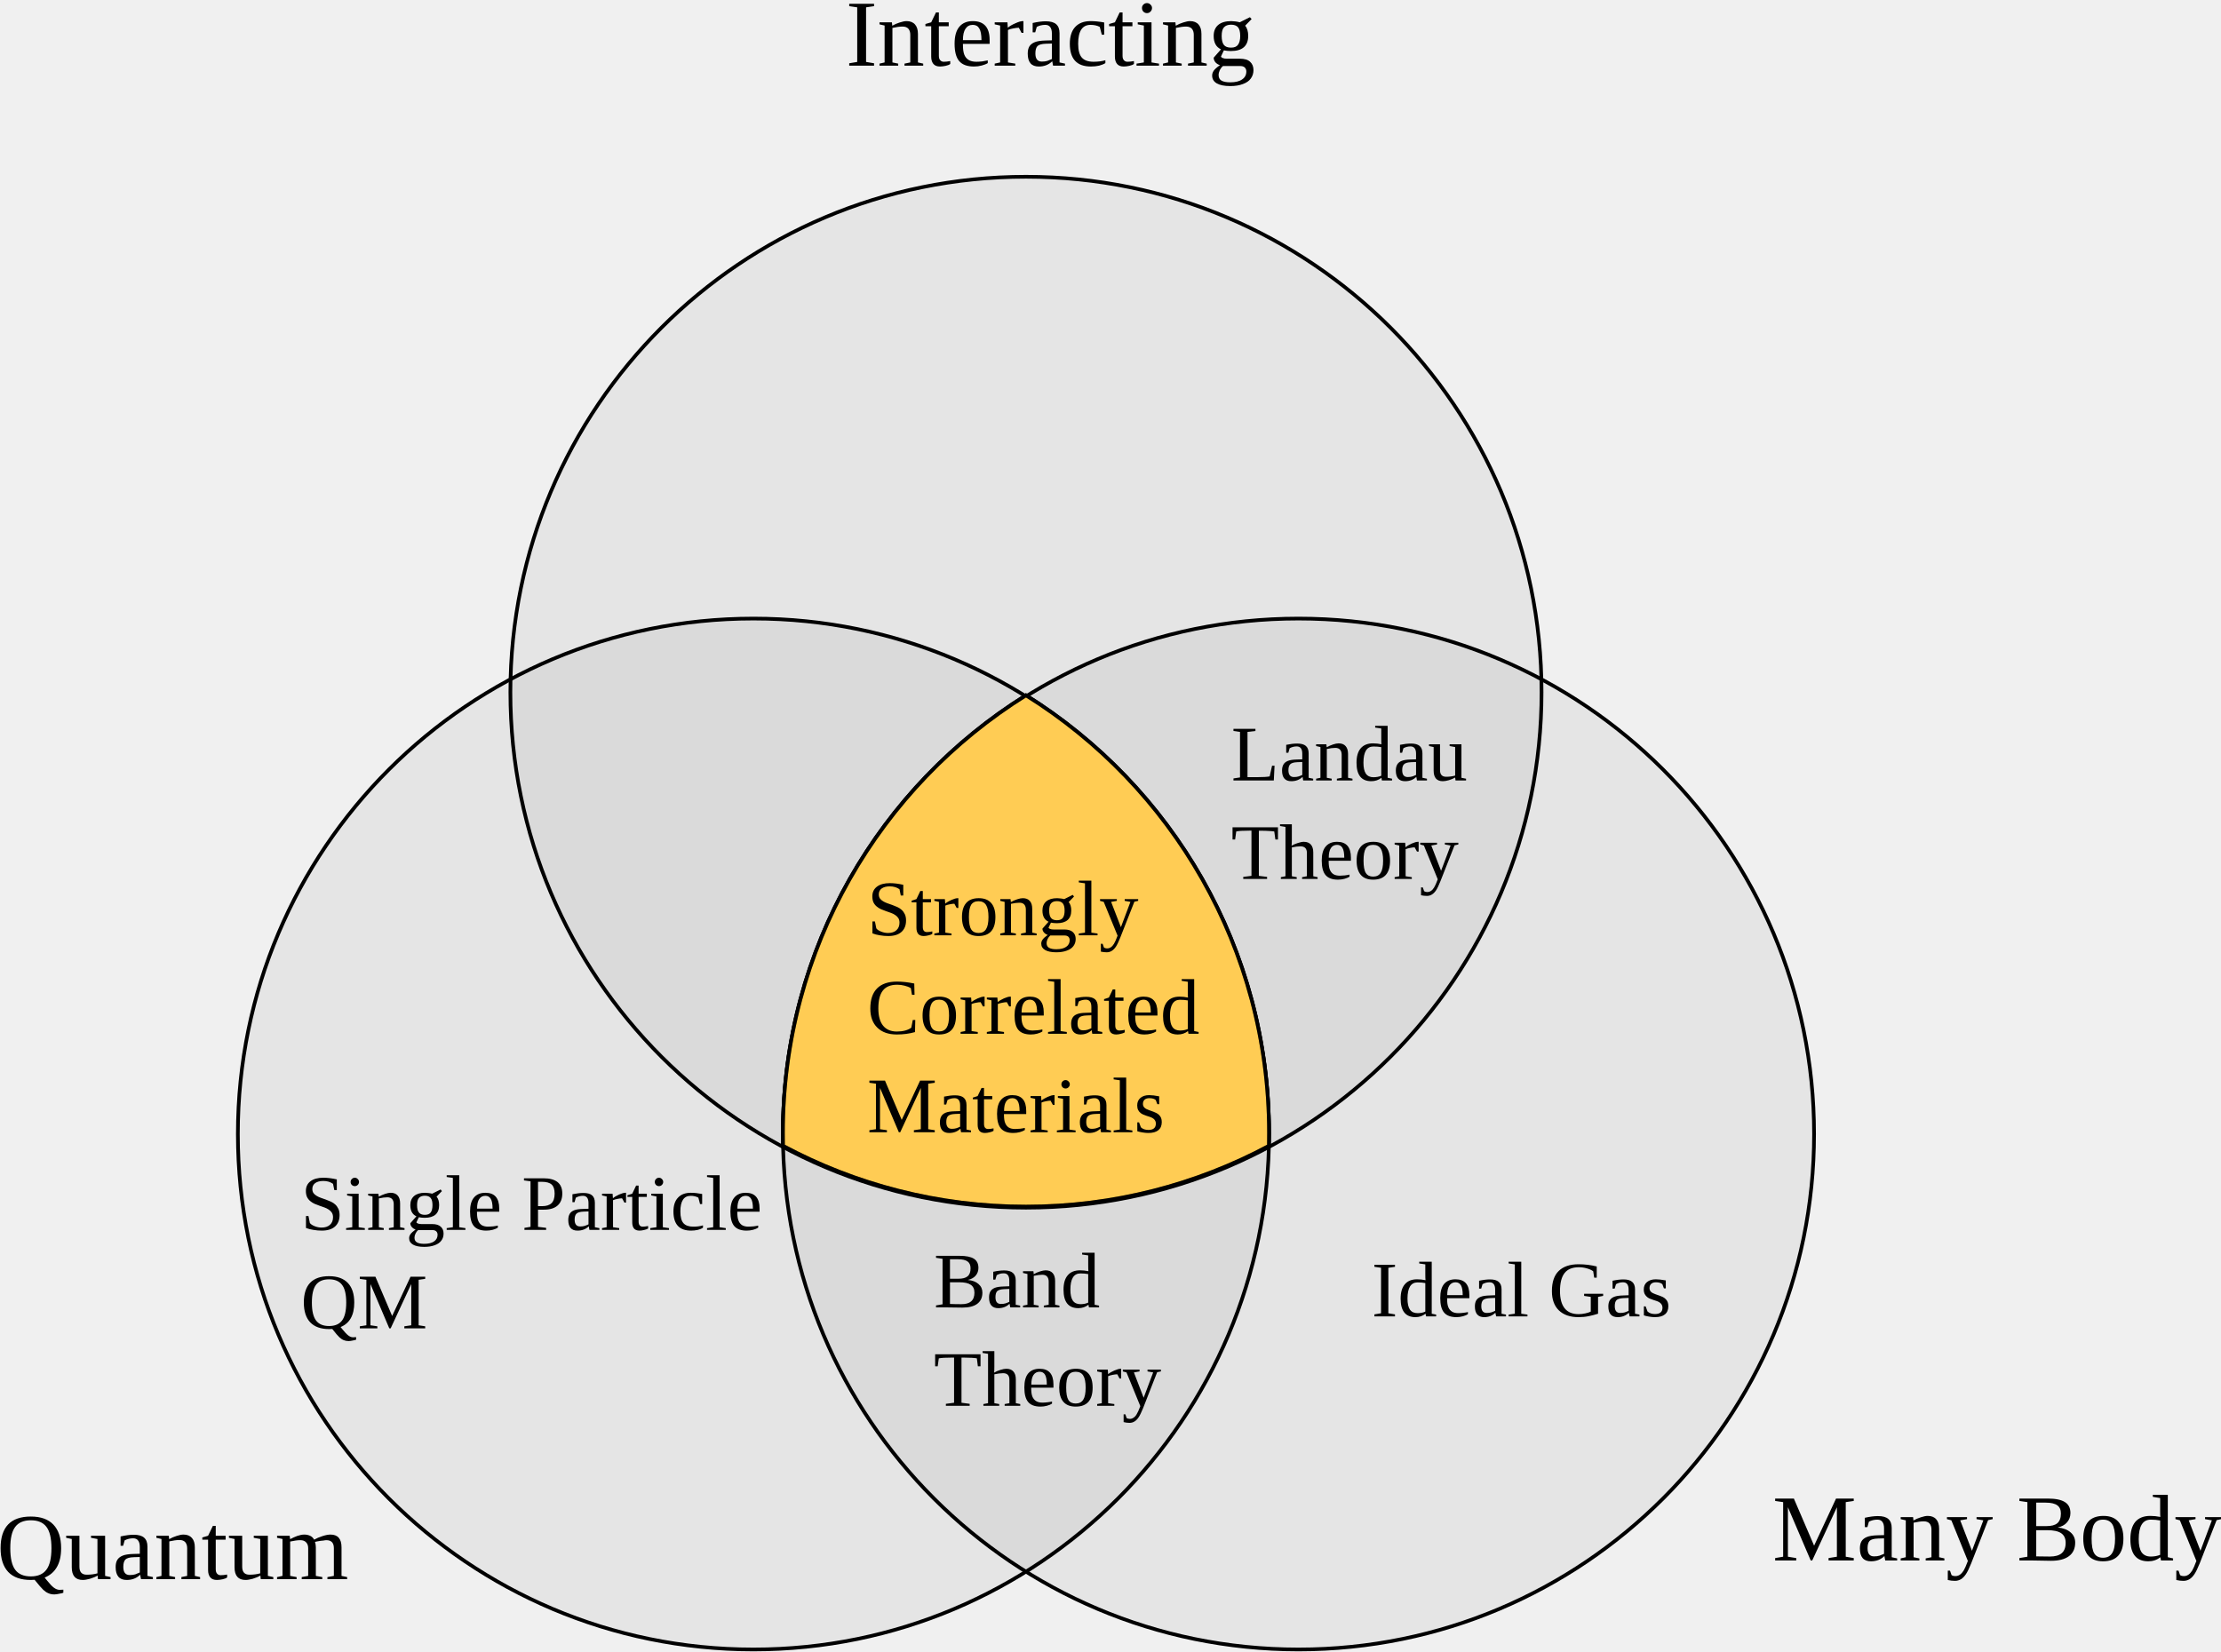
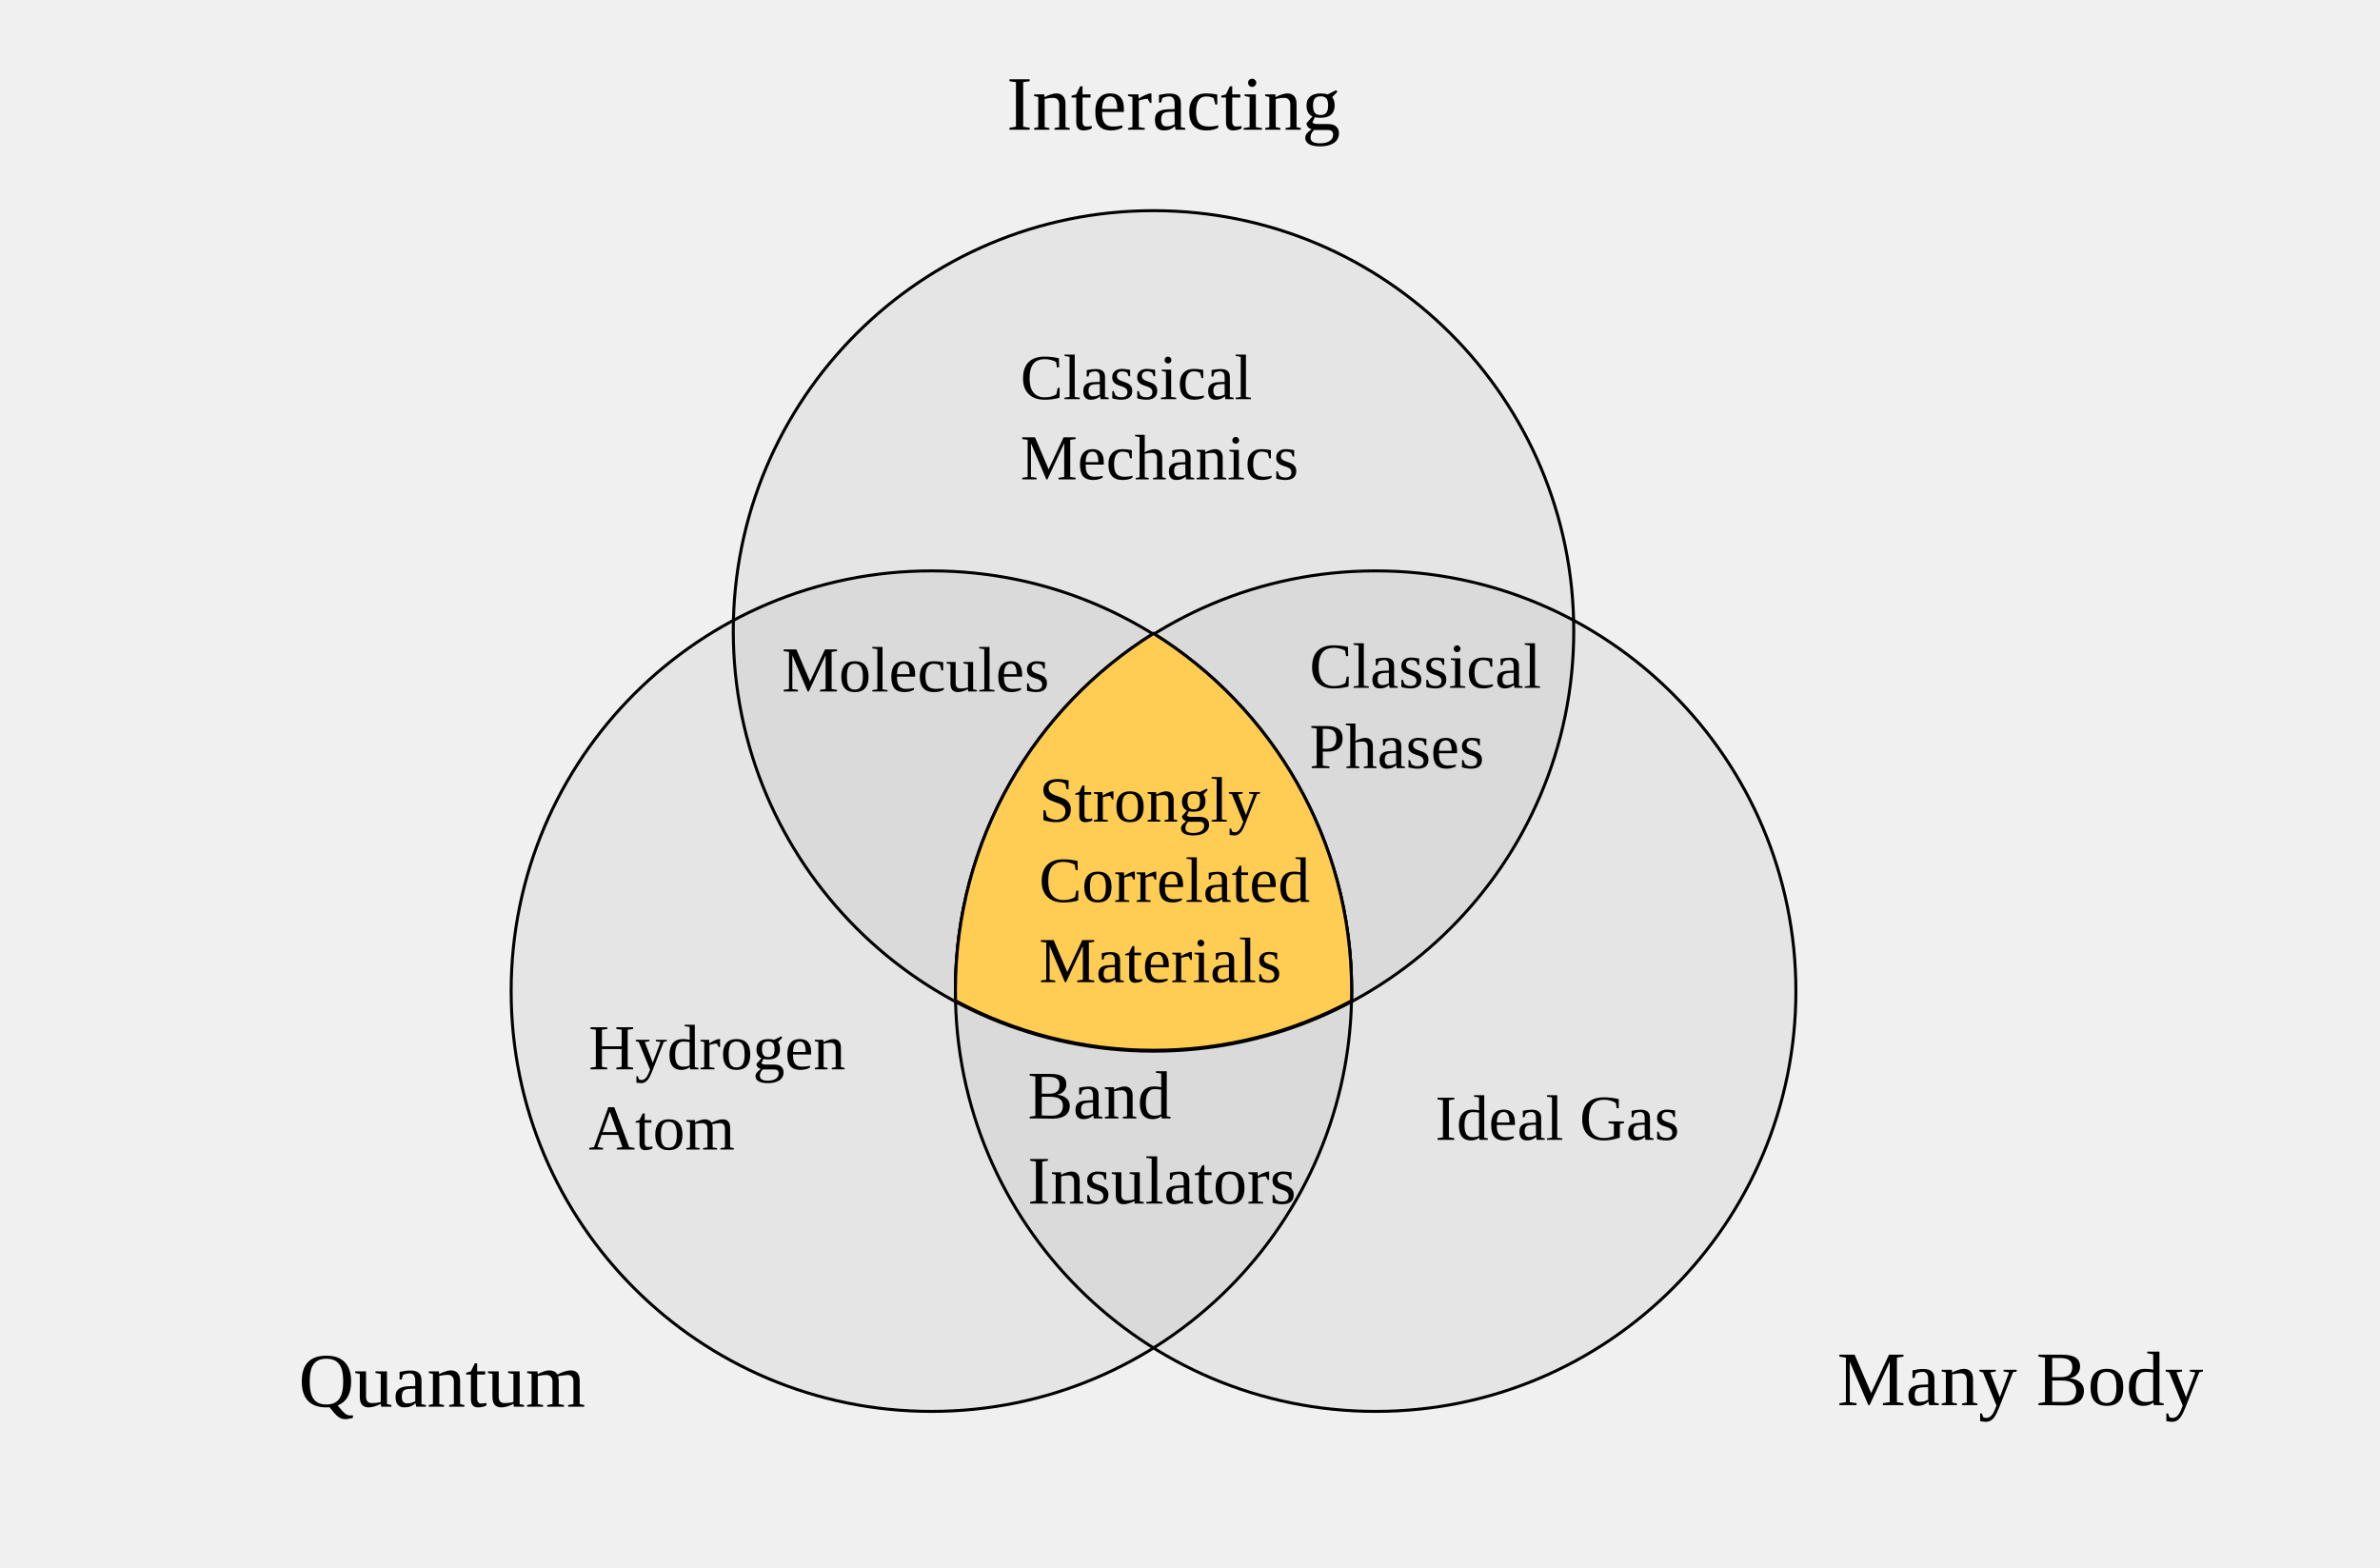
- <svg xmlns="http://www.w3.org/2000/svg" version="1.1" width="375.839" height="279.507" id="svg2">
+ <svg xmlns="http://www.w3.org/2000/svg" version="1.1" width="486pt" height="320pt" id="svg2">
  <defs id="defs4">
    <rect x="31.237" y="89.805" width="85.901" height="64.816" id="rect1816" />
    <rect x="92.148" y="231.151" width="77.311" height="74.187" id="rect1640" />
    <rect x="114.014" y="290.5" width="86.682" height="59.35" id="rect1634" />
    <rect x="31.237" y="89.805" width="68.721" height="67.159" id="rect1816-4" />
    <rect x="31.237" y="89.805" width="50.759" height="45.293" id="rect1816-4-1" />
+     <rect x="31.237" y="89.805" width="82.777" height="54.664" id="rect1816-4-1-5" />
+     <rect x="31.237" y="89.805" width="85.901" height="64.816" id="rect1816-6" />
  </defs>
  <g id="layer2" transform="matrix(0.9096599,0,0,0.9096599,-19.73095,-27.72658)">
-     <path d="m 480,292.362 c 0,77.32 -62.68,140 -140,140 -77.32,0 -140,-62.68 -140,-140 0,-77.32 62.68,-140 140,-140 77.32,0 140,62.68 140,140 z" id="path2818" style="fill:#000000;fill-opacity:0.047;stroke:#000000;stroke-width:1;stroke-linecap:round;stroke-miterlimit:4;stroke-dashoffset:0;stroke-opacity:0.998" transform="matrix(0.6850854,0,0,0.6850854,-20.38134,-41.01197)" />
-     <path d="m 406,412.362 c 0,77.32 -62.68,140 -140,140 -77.32,0 -140,-62.68 -140,-140 0,-77.32 62.68,-140 140,-140 77.32,0 140,62.68 140,140 z" id="path2818-1" style="fill:#000000;fill-opacity:0.047;stroke:#000000;stroke-width:1;stroke-linecap:round;stroke-miterlimit:4;stroke-dashoffset:0;stroke-opacity:0.998" transform="matrix(0.6850854,0,0,0.6850854,-20.38134,-41.01197)" />
-     <path d="m 554,412.362 c 0,77.32 -62.68,140 -140,140 -77.32,0 -140,-62.68 -140,-140 0,-77.32 62.68,-140 140,-140 77.32,0 140,62.68 140,140 z" id="path2818-1-0" style="fill:#000000;fill-opacity:0.047;stroke:#000000;stroke-width:1;stroke-linecap:round;stroke-miterlimit:4;stroke-dashoffset:0;stroke-opacity:0.998" transform="matrix(0.6850854,0,0,0.6850854,-20.38134,-41.01197)" />
-     <path d="m 340,292.362 c -39.629,24.724 -66,68.725 -66,118.875 0,1.177 0.002,2.33 0.031,3.5 19.657,10.522 42.113,16.5 65.969,16.5 23.855,0 46.311,-5.978 65.969,-16.5 0.029,-1.17 0.031,-2.323 0.031,-3.5 0,-50.15 -26.371,-94.151 -66,-118.875 z" id="path389" style="fill:#ffffff;fill-opacity:1;stroke:#000000;stroke-width:1;stroke-linecap:round;stroke-miterlimit:4;stroke-dashoffset:0;stroke-opacity:1" transform="matrix(0.6850854,0,0,0.6850854,-20.38134,-40.4365)" />
-     <path d="m 340,292.362 c -39.629,24.724 -66,68.725 -66,118.875 0,1.177 0.002,2.33 0.031,3.5 19.657,10.522 42.113,16.5 65.969,16.5 23.855,0 46.311,-5.978 65.969,-16.5 0.029,-1.17 0.031,-2.323 0.031,-3.5 0,-50.15 -26.371,-94.151 -66,-118.875 z" id="path2818-9" style="fill:#ffbc1d;fill-opacity:0.756;stroke:#000000;stroke-width:1;stroke-linecap:round;stroke-miterlimit:4;stroke-dashoffset:0;stroke-opacity:1" transform="matrix(0.6850854,0,0,0.6850854,-20.38134,-40.4365)" />
+     <path d="m 480,292.362 c 0,77.32 -62.68,140 -140,140 -77.32,0 -140,-62.68 -140,-140 0,-77.32 62.68,-140 140,-140 77.32,0 140,62.68 140,140 z" id="path2818" style="fill:#000000;fill-opacity:0.047;stroke:#000000;stroke-width:1;stroke-linecap:round;stroke-miterlimit:4;stroke-dashoffset:0;stroke-opacity:0.998" transform="matrix(0.8984443,0,0,0.8984443,61.47664,-43.3585)" />
+     <path d="m 406,412.362 c 0,77.32 -62.68,140 -140,140 -77.32,0 -140,-62.68 -140,-140 0,-77.32 62.68,-140 140,-140 77.32,0 140,62.68 140,140 z" id="path2818-1" style="fill:#000000;fill-opacity:0.047;stroke:#000000;stroke-width:1;stroke-linecap:round;stroke-miterlimit:4;stroke-dashoffset:0;stroke-opacity:0.998" transform="matrix(0.8984443,0,0,0.8984443,61.47664,-43.3585)" />
+     <path d="m 554,412.362 c 0,77.32 -62.68,140 -140,140 -77.32,0 -140,-62.68 -140,-140 0,-77.32 62.68,-140 140,-140 77.32,0 140,62.68 140,140 z" id="path2818-1-0" style="fill:#000000;fill-opacity:0.047;stroke:#000000;stroke-width:1;stroke-linecap:round;stroke-miterlimit:4;stroke-dashoffset:0;stroke-opacity:0.998" transform="matrix(0.8984443,0,0,0.8984443,61.47664,-43.3585)" />
+     <path d="m 340,292.362 c -39.629,24.724 -66,68.725 -66,118.875 0,1.177 0.002,2.33 0.031,3.5 19.657,10.522 42.113,16.5 65.969,16.5 23.855,0 46.311,-5.978 65.969,-16.5 0.029,-1.17 0.031,-2.323 0.031,-3.5 0,-50.15 -26.371,-94.151 -66,-118.875 z" id="path389" style="fill:#ffffff;fill-opacity:1;stroke:#000000;stroke-width:1;stroke-linecap:round;stroke-miterlimit:4;stroke-dashoffset:0;stroke-opacity:1" transform="matrix(0.8984443,0,0,0.8984443,61.47664,-42.6038)" />
+     <path d="m 340,292.362 c -39.629,24.724 -66,68.725 -66,118.875 0,1.177 0.002,2.33 0.031,3.5 19.657,10.522 42.113,16.5 65.969,16.5 23.855,0 46.311,-5.978 65.969,-16.5 0.029,-1.17 0.031,-2.323 0.031,-3.5 0,-50.15 -26.371,-94.151 -66,-118.875 z" id="path2818-9" style="fill:#ffbc1d;fill-opacity:0.756;stroke:#000000;stroke-width:1;stroke-linecap:round;stroke-miterlimit:4;stroke-dashoffset:0;stroke-opacity:1" transform="matrix(0.8984443,0,0,0.8984443,61.47664,-42.6038)" />
  </g>
  <g id="layer3" transform="translate(-39.71346,-46.52486)">
-     <text xml:space="preserve" style="font-style:normal;font-variant:normal;font-weight:normal;font-stretch:normal;font-size:8.686px;font-family:'Times New Roman';-inkscape-font-specification:'Times New Roman, Normal';font-variant-ligatures:normal;font-variant-caps:normal;font-variant-numeric:normal;font-variant-east-asian:normal;white-space:pre;inline-size:65.759;fill:#000000;fill-opacity:1;stroke:none;stroke-width:29.333;stroke-linejoin:round;stroke-opacity:1" x="125.727" y="80.044" id="text1123" transform="matrix(1.842053,0,0,1.842053,-48.75077,-89.81073)">
-       <tspan x="125.727" y="80.044" id="tspan533">Interacting</tspan>
+     <text xml:space="preserve" style="font-style:normal;font-variant:normal;font-weight:normal;font-stretch:normal;font-size:8.686px;font-family:'Times New Roman';-inkscape-font-specification:'Times New Roman, Normal';font-variant-ligatures:normal;font-variant-caps:normal;font-variant-numeric:normal;font-variant-east-asian:normal;white-space:pre;inline-size:65.759;fill:#000000;fill-opacity:1;stroke:none;stroke-width:29.333;stroke-linejoin:round;stroke-opacity:1" x="125.727" y="80.044" id="text1123" transform="matrix(2.415731,0,0,2.415731,10.08029,-111.5283)">
+       <tspan x="125.727" y="80.044" id="tspan495">Interacting</tspan>
    </text>
-     <text xml:space="preserve" style="font-style:normal;font-variant:normal;font-weight:normal;font-stretch:normal;font-size:11.124px;font-family:'Times New Roman';-inkscape-font-specification:'Times New Roman, Normal';font-variant-ligatures:normal;font-variant-caps:normal;font-variant-numeric:normal;font-variant-east-asian:normal;white-space:pre;inline-size:65.759;fill:#000000;fill-opacity:1;stroke:none;stroke-width:29.333;stroke-linejoin:round;stroke-opacity:1" x="125.727" y="80.044" id="text1123-03" transform="matrix(1.198551,0,0,1.198551,121.1141,173.3981)">
-       <tspan x="125.727" y="80.044" id="tspan535">Ideal Gas</tspan>
+     <text xml:space="preserve" style="font-style:normal;font-variant:normal;font-weight:normal;font-stretch:normal;font-size:11.124px;font-family:'Times New Roman';-inkscape-font-specification:'Times New Roman, Normal';font-variant-ligatures:normal;font-variant-caps:normal;font-variant-numeric:normal;font-variant-east-asian:normal;white-space:pre;inline-size:65.759;fill:#000000;fill-opacity:1;stroke:none;stroke-width:29.333;stroke-linejoin:round;stroke-opacity:1" x="125.727" y="80.044" id="text1123-03" transform="matrix(1.57182,0,0,1.57182,232.8468,231.0299)">
+       <tspan x="125.727" y="80.044" id="tspan497">Ideal Gas</tspan>
    </text>
-     <text xml:space="preserve" style="font-style:normal;font-variant:normal;font-weight:normal;font-stretch:normal;font-size:11.124px;font-family:'Times New Roman';-inkscape-font-specification:'Times New Roman, Normal';font-variant-ligatures:normal;font-variant-caps:normal;font-variant-numeric:normal;font-variant-east-asian:normal;white-space:pre;inline-size:65.759;fill:#000000;fill-opacity:1;stroke:none;stroke-width:29.333;stroke-linejoin:round;stroke-opacity:1" x="125.727" y="80.044" id="text1123-03-5" transform="matrix(1.198551,0,0,1.198551,47.02669,171.878)">
-       <tspan x="125.727" y="80.044" id="tspan537">Band
+     <text xml:space="preserve" style="font-style:normal;font-variant:normal;font-weight:normal;font-stretch:normal;font-size:11.124px;font-family:'Times New Roman';-inkscape-font-specification:'Times New Roman, Normal';font-variant-ligatures:normal;font-variant-caps:normal;font-variant-numeric:normal;font-variant-east-asian:normal;white-space:pre;inline-size:65.759;fill:#000000;fill-opacity:1;stroke:none;stroke-width:29.333;stroke-linejoin:round;stroke-opacity:1" x="125.727" y="80.044" id="text1123-03-5" transform="matrix(1.666432,0,0,1.666432,110.0103,217.648)">
+       <tspan x="125.727" y="80.044" id="tspan499">Band
</tspan>
-       <tspan x="125.727" y="93.949" id="tspan539">Theory</tspan>
+       <tspan x="125.727" y="93.949" id="tspan501">Insulators</tspan>
    </text>
-     <text xml:space="preserve" style="font-style:normal;font-variant:normal;font-weight:normal;font-stretch:normal;font-size:8.686px;font-family:'Times New Roman';-inkscape-font-specification:'Times New Roman, Normal';font-variant-ligatures:normal;font-variant-caps:normal;font-variant-numeric:normal;font-variant-east-asian:normal;white-space:pre;inline-size:65.759;fill:#000000;fill-opacity:1;stroke:none;stroke-width:29.333;stroke-linejoin:round;stroke-opacity:1" x="125.727" y="80.044" id="text1123-0" transform="matrix(1.842053,0,0,1.842053,108.051,163.2028)">
-       <tspan x="125.727" y="80.044" id="tspan541">Many Body</tspan>
+     <text xml:space="preserve" style="font-style:normal;font-variant:normal;font-weight:normal;font-stretch:normal;font-size:8.686px;font-family:'Times New Roman';-inkscape-font-specification:'Times New Roman, Normal';font-variant-ligatures:normal;font-variant-caps:normal;font-variant-numeric:normal;font-variant-east-asian:normal;white-space:pre;inline-size:65.759;fill:#000000;fill-opacity:1;stroke:none;stroke-width:29.333;stroke-linejoin:round;stroke-opacity:1" x="125.727" y="80.044" id="text1123-0" transform="matrix(2.415731,0,0,2.415731,236.1978,235.7206)">
+       <tspan x="125.727" y="80.044" id="tspan503">Many Body</tspan>
    </text>
-     <text xml:space="preserve" style="font-style:normal;font-variant:normal;font-weight:normal;font-stretch:normal;font-size:8.686px;font-family:'Times New Roman';-inkscape-font-specification:'Times New Roman, Normal';font-variant-ligatures:normal;font-variant-caps:normal;font-variant-numeric:normal;font-variant-east-asian:normal;white-space:pre;inline-size:65.759;fill:#000000;fill-opacity:1;stroke:none;stroke-width:29.333;stroke-linejoin:round;stroke-opacity:1" x="125.727" y="80.044" id="text1123-0-3" transform="matrix(1.842053,0,0,1.842053,-192.4441,166.3624)">
-       <tspan x="125.727" y="80.044" id="tspan543">Quantum</tspan>
+     <text xml:space="preserve" style="font-style:normal;font-variant:normal;font-weight:normal;font-stretch:normal;font-size:8.686px;font-family:'Times New Roman';-inkscape-font-specification:'Times New Roman, Normal';font-variant-ligatures:normal;font-variant-caps:normal;font-variant-numeric:normal;font-variant-east-asian:normal;white-space:pre;inline-size:65.759;fill:#000000;fill-opacity:1;stroke:none;stroke-width:29.333;stroke-linejoin:round;stroke-opacity:1" x="125.727" y="80.044" id="text1123-0-3" transform="matrix(2.415731,0,0,2.415731,-182.7107,236.1407)">
+       <tspan x="125.727" y="80.044" id="tspan505">Quantum</tspan>
    </text>
-     <text xml:space="preserve" id="text1814" style="font-style:normal;font-variant:normal;font-weight:normal;font-stretch:normal;font-size:13.333px;font-family:'Times New Roman';-inkscape-font-specification:'Times New Roman, Normal';font-variant-ligatures:normal;font-variant-caps:normal;font-variant-numeric:normal;font-variant-east-asian:normal;white-space:pre;shape-inside:url(#rect1816);fill:#000000;fill-opacity:1;stroke:none;stroke-width:29.333;stroke-linejoin:round;stroke-opacity:1" transform="translate(59.34956,153.0594)">
-       <tspan x="31.236" y="101.64" id="tspan545">Single Particle </tspan>
-       <tspan x="31.236" y="118.306" id="tspan547">QM</tspan>
+     <text xml:space="preserve" id="text1814" style="font-style:normal;font-variant:normal;font-weight:normal;font-stretch:normal;font-size:13.333px;font-family:'Times New Roman';-inkscape-font-specification:'Times New Roman, Normal';font-variant-ligatures:normal;font-variant-caps:normal;font-variant-numeric:normal;font-variant-east-asian:normal;white-space:pre;shape-inside:url(#rect1816);fill:#000000;fill-opacity:1;stroke:none;stroke-width:29.333;stroke-linejoin:round;stroke-opacity:1" transform="matrix(1.311434,0,0,1.311434,159.0155,204.357)">
+       <tspan x="31.236" y="101.64" id="tspan507">Hydrogen </tspan>
+       <tspan x="31.236" y="118.306" id="tspan509">Atom</tspan>
    </text>
-     <text xml:space="preserve" id="text1814-9" style="font-style:normal;font-variant:normal;font-weight:normal;font-stretch:normal;font-size:13.333px;font-family:'Times New Roman';-inkscape-font-specification:'Times New Roman, Normal';font-variant-ligatures:normal;font-variant-caps:normal;font-variant-numeric:normal;font-variant-east-asian:normal;white-space:pre;shape-inside:url(#rect1816-4);fill:#000000;fill-opacity:1;stroke:none;stroke-width:29.333;stroke-linejoin:round;stroke-opacity:1" transform="translate(155.2068,103.196)">
-       <tspan x="31.236" y="101.64" id="tspan549">Strongly </tspan>
-       <tspan x="31.236" y="118.306" id="tspan551">Correlated </tspan>
-       <tspan x="31.236" y="134.973" id="tspan553">Materials</tspan>
+     <text xml:space="preserve" id="text1814-4" style="font-style:normal;font-variant:normal;font-weight:normal;font-stretch:normal;font-size:13.333px;font-family:'Times New Roman';-inkscape-font-specification:'Times New Roman, Normal';font-variant-ligatures:normal;font-variant-caps:normal;font-variant-numeric:normal;font-variant-east-asian:normal;white-space:pre;shape-inside:url(#rect1816-6);fill:#000000;fill-opacity:1;stroke:none;stroke-width:29.333;stroke-linejoin:round;stroke-opacity:1" transform="matrix(1.311434,0,0,1.311434,211.6091,101.497)">
+       <tspan x="31.236" y="101.64" id="tspan511">Molecules</tspan>
    </text>
-     <text xml:space="preserve" id="text1814-9-9" style="font-style:normal;font-variant:normal;font-weight:normal;font-stretch:normal;font-size:13.333px;font-family:'Times New Roman';-inkscape-font-specification:'Times New Roman, Normal';font-variant-ligatures:normal;font-variant-caps:normal;font-variant-numeric:normal;font-variant-east-asian:normal;white-space:pre;shape-inside:url(#rect1816-4-1);fill:#000000;fill-opacity:1;stroke:none;stroke-width:29.333;stroke-linejoin:round;stroke-opacity:1" transform="translate(216.8158,76.98902)">
-       <tspan x="31.236" y="101.64" id="tspan555">Landau </tspan>
-       <tspan x="31.236" y="118.306" id="tspan557">Theory</tspan>
+     <text xml:space="preserve" id="text1814-9" style="font-style:normal;font-variant:normal;font-weight:normal;font-stretch:normal;font-size:13.333px;font-family:'Times New Roman';-inkscape-font-specification:'Times New Roman, Normal';font-variant-ligatures:normal;font-variant-caps:normal;font-variant-numeric:normal;font-variant-east-asian:normal;white-space:pre;shape-inside:url(#rect1816-4);fill:#000000;fill-opacity:1;stroke:none;stroke-width:29.333;stroke-linejoin:round;stroke-opacity:1" transform="matrix(1.311434,0,0,1.311434,281.6536,136.9162)">
+       <tspan x="31.236" y="101.64" id="tspan513">Strongly </tspan>
+       <tspan x="31.236" y="118.306" id="tspan515">Correlated </tspan>
+       <tspan x="31.236" y="134.973" id="tspan517">Materials</tspan>
+     </text>
+     <text xml:space="preserve" id="text1814-9-9" style="font-style:normal;font-variant:normal;font-weight:normal;font-stretch:normal;font-size:13.333px;font-family:'Times New Roman';-inkscape-font-specification:'Times New Roman, Normal';font-variant-ligatures:normal;font-variant-caps:normal;font-variant-numeric:normal;font-variant-east-asian:normal;white-space:pre;shape-inside:url(#rect1816-4-1);fill:#000000;fill-opacity:1;stroke:none;stroke-width:29.333;stroke-linejoin:round;stroke-opacity:1" transform="matrix(1.311434,0,0,1.311434,355.2809,100.4992)">
+       <tspan x="31.236" y="101.64" id="tspan519">Classical </tspan>
+       <tspan x="31.236" y="118.306" id="tspan521">Phases</tspan>
+     </text>
+     <text xml:space="preserve" id="text1814-9-9-2" style="font-style:normal;font-variant:normal;font-weight:normal;font-stretch:normal;font-size:13.333px;font-family:'Times New Roman';-inkscape-font-specification:'Times New Roman, Normal';font-variant-ligatures:normal;font-variant-caps:normal;font-variant-numeric:normal;font-variant-east-asian:normal;white-space:pre;shape-inside:url(#rect1816-4-1-5);fill:#000000;fill-opacity:1;stroke:none;stroke-width:29.333;stroke-linejoin:round;stroke-opacity:1" transform="matrix(1.311434,0,0,1.311434,276.576,21.89664)">
+       <tspan x="31.236" y="101.64" id="tspan523">Classical </tspan>
+       <tspan x="31.236" y="118.306" id="tspan525">Mechanics</tspan>
    </text>
  </g>
  <g transform="matrix(0.8434529,0,0,0.8434529,-145.5668,-111.8381)" id="layer1" />
</svg>
